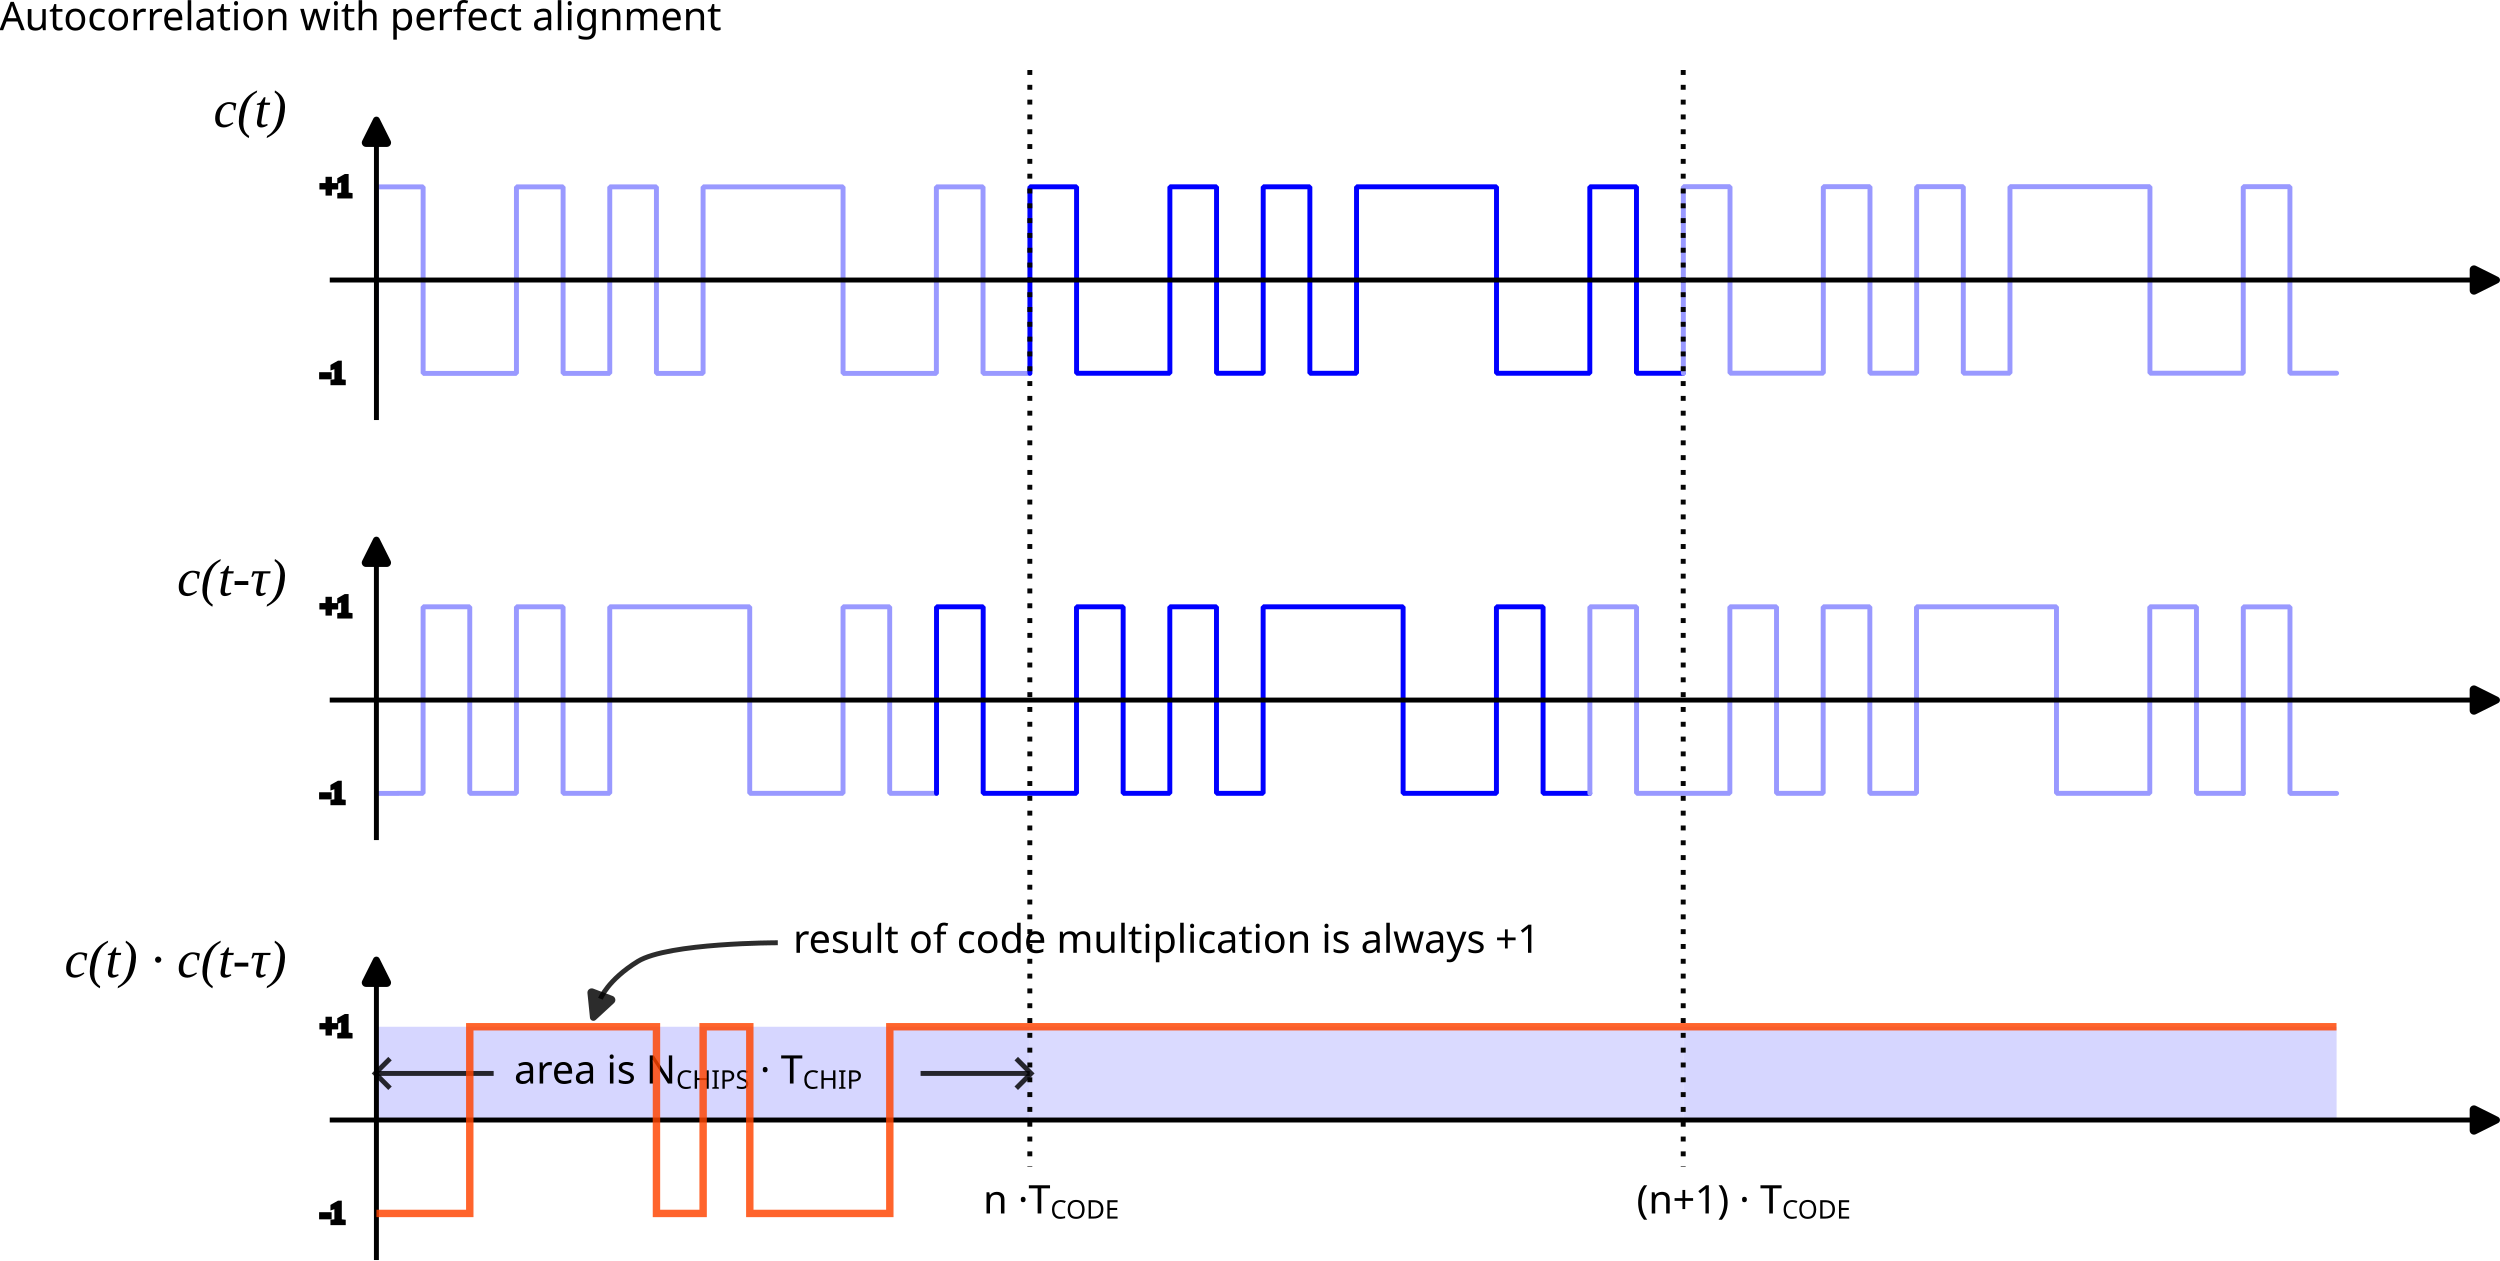
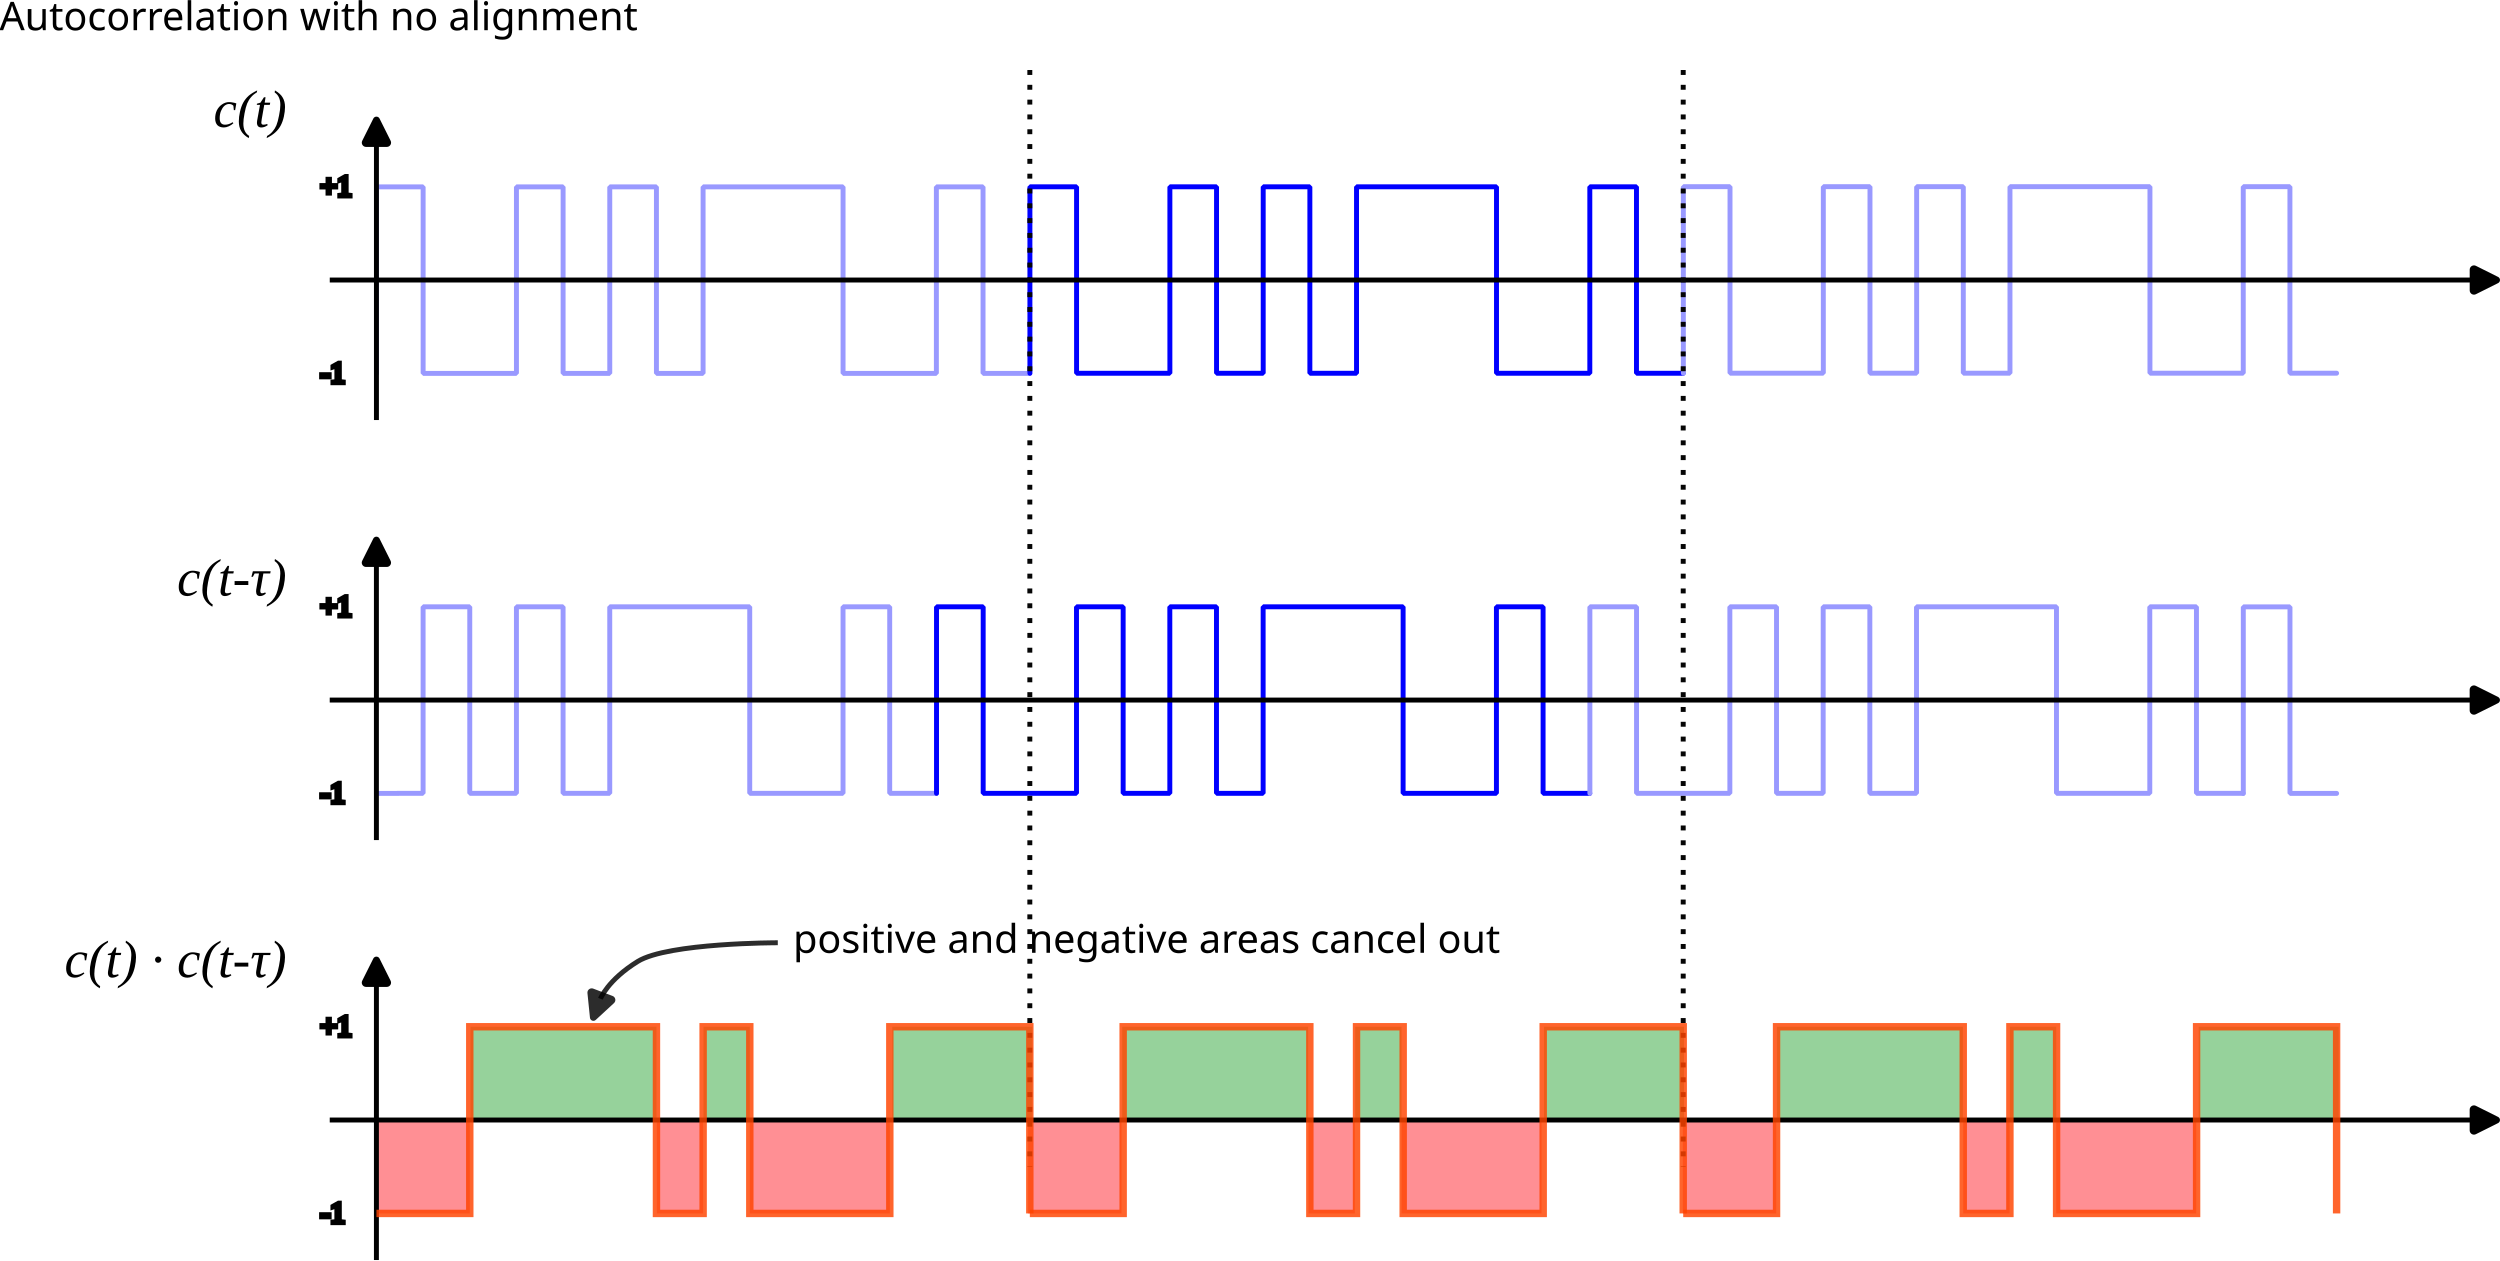
<svg xmlns="http://www.w3.org/2000/svg" width="267.834mm" height="134.991mm" viewBox="0 0 267.834 134.991" version="1.1" id="svg1" xml:space="preserve">
  <defs id="defs1">
-     <marker style="overflow:visible" id="ArrowWide" refX="0" refY="0" orient="auto-start-reverse" markerWidth="1" markerHeight="1" viewBox="0 0 1 1" preserveAspectRatio="xMidYMid">
-       <path style="fill:none;stroke:context-stroke;stroke-width:1;stroke-linecap:butt" d="M 3,-3 0,0 3,3" transform="rotate(180,0.125,0)" id="path5" />
-     </marker>
    <marker style="overflow:visible" id="RoundedArrow-1" refX="0" refY="0" orient="auto-start-reverse" markerWidth="1" markerHeight="1" viewBox="0 0 1 1" preserveAspectRatio="xMidYMid">
      <path transform="scale(0.7)" d="m -0.211,-4.106 6.422,3.211 a 1,1 90 0 1 0,1.789 L -0.211,4.106 A 1.236,1.236 31.717 0 1 -2,3 v -6 a 1.236,1.236 148.283 0 1 1.789,-1.106 z" style="fill:context-stroke;fill-rule:evenodd;stroke:none" id="path8-8" />
    </marker>
    <marker style="overflow:visible" id="marker4-7" refX="0" refY="0" orient="auto-start-reverse" markerWidth="1" markerHeight="1" viewBox="0 0 1 1" preserveAspectRatio="xMidYMid">
      <path transform="scale(0.7)" d="m -0.211,-4.106 6.422,3.211 a 1,1 90 0 1 0,1.789 L -0.211,4.106 A 1.236,1.236 31.717 0 1 -2,3 v -6 a 1.236,1.236 148.283 0 1 1.789,-1.106 z" style="fill:context-stroke;fill-rule:evenodd;stroke:none" id="path4-87" />
    </marker>
    <marker style="overflow:visible" id="RoundedArrow-1-2" refX="0" refY="0" orient="auto-start-reverse" markerWidth="1" markerHeight="1" viewBox="0 0 1 1" preserveAspectRatio="xMidYMid">
      <path transform="scale(0.7)" d="m -0.211,-4.106 6.422,3.211 a 1,1 90 0 1 0,1.789 L -0.211,4.106 A 1.236,1.236 31.717 0 1 -2,3 v -6 a 1.236,1.236 148.283 0 1 1.789,-1.106 z" style="fill:context-stroke;fill-rule:evenodd;stroke:none" id="path8-8-7" />
    </marker>
    <marker style="overflow:visible" id="marker4-7-3" refX="0" refY="0" orient="auto-start-reverse" markerWidth="1" markerHeight="1" viewBox="0 0 1 1" preserveAspectRatio="xMidYMid">
      <path transform="scale(0.7)" d="m -0.211,-4.106 6.422,3.211 a 1,1 90 0 1 0,1.789 L -0.211,4.106 A 1.236,1.236 31.717 0 1 -2,3 v -6 a 1.236,1.236 148.283 0 1 1.789,-1.106 z" style="fill:context-stroke;fill-rule:evenodd;stroke:none" id="path4-87-9" />
    </marker>
    <marker style="overflow:visible" id="RoundedArrow-1-2-6" refX="0" refY="0" orient="auto-start-reverse" markerWidth="1" markerHeight="1" viewBox="0 0 1 1" preserveAspectRatio="xMidYMid">
      <path transform="scale(0.7)" d="m -0.211,-4.106 6.422,3.211 a 1,1 90 0 1 0,1.789 L -0.211,4.106 A 1.236,1.236 31.717 0 1 -2,3 v -6 a 1.236,1.236 148.283 0 1 1.789,-1.106 z" style="fill:context-stroke;fill-rule:evenodd;stroke:none" id="path8-8-7-8" />
    </marker>
    <marker style="overflow:visible" id="marker4-7-3-3" refX="0" refY="0" orient="auto-start-reverse" markerWidth="1" markerHeight="1" viewBox="0 0 1 1" preserveAspectRatio="xMidYMid">
      <path transform="scale(0.7)" d="m -0.211,-4.106 6.422,3.211 a 1,1 90 0 1 0,1.789 L -0.211,4.106 A 1.236,1.236 31.717 0 1 -2,3 v -6 a 1.236,1.236 148.283 0 1 1.789,-1.106 z" style="fill:context-stroke;fill-rule:evenodd;stroke:none" id="path4-87-9-8" />
    </marker>
  </defs>
  <g id="layer1" transform="translate(0.3286607,-25)">
    <g id="g6" transform="translate(-4.739287,-95.26458)">
      <path style="fill:none;stroke:#9999ff;stroke-width:0.529;stroke-linecap:round;stroke-linejoin:bevel;stroke-dasharray:none;stroke-opacity:1" d="m 44.743,160.265 v -19.982 h 4.999 v 19.982 h 9.997 v -19.982 h 4.999 v 19.982 h 4.999 v -19.982 h 4.999 v 19.982 h 4.999 v -19.982 h 14.996 v 19.982 h 9.997 v -19.982 h 4.999 v 19.982 h 4.999" id="path1-4" />
      <path style="fill:none;stroke:#0000ff;stroke-width:0.529;stroke-linecap:round;stroke-linejoin:bevel;stroke-dasharray:none;stroke-opacity:1" d="m 114.748,160.256 v -19.982 h 4.999 v 19.982 h 9.997 v -19.982 h 4.999 v 19.982 h 4.999 v -19.982 h 4.999 v 19.982 h 4.999 v -19.982 h 14.996 v 19.982 h 9.997 v -19.982 h 4.999 v 19.982 h 4.999" id="path1-9-9" />
      <path style="fill:none;stroke:#9999ff;stroke-width:0.529;stroke-linecap:round;stroke-linejoin:bevel;stroke-dasharray:none;stroke-opacity:1" d="m 184.754,160.246 v -19.982 h 4.999 v 19.982 h 9.997 v -19.982 h 4.999 v 19.982 h 4.999 v -19.982 h 4.999 v 19.982 h 4.999 v -19.982 h 14.996 v 19.982 h 9.997 v -19.982 h 4.999 v 19.982 h 4.999" id="path1-3-1" />
      <g id="g4-5" transform="translate(-0.2607124,55.26458)">
        <path style="fill:#000000;stroke:#000000;stroke-width:0.529;stroke-dasharray:none;stroke-opacity:1;marker-end:url(#RoundedArrow-1)" d="M 40,95 H 270" id="path2-5" />
        <path style="fill:#000000;stroke:#000000;stroke-width:0.529;stroke-dasharray:none;stroke-opacity:1;marker-end:url(#marker4-7)" d="M 45,110 V 80" id="path3-5" />
        <text xml:space="preserve" style="font-size:3.175px;writing-mode:lr-tb;direction:ltr;fill:#000000;stroke:#000000;stroke-width:0.529;stroke-dasharray:none;stroke-opacity:1" x="39" y="86" id="text4-8">
          <tspan id="tspan4-2" style="stroke-width:0.529" x="39" y="86">+1</tspan>
        </text>
        <text xml:space="preserve" style="font-size:3.175px;writing-mode:lr-tb;direction:ltr;fill:#000000;stroke:#000000;stroke-width:0.529;stroke-dasharray:none;stroke-opacity:1" x="39" y="106" id="text4-1-9">
          <tspan id="tspan4-5-8" style="stroke-width:0.529" x="39" y="106">-1</tspan>
        </text>
      </g>
    </g>
    <g id="g6-1" transform="translate(-4.743173,-50.26458)">
      <path style="fill:none;stroke:#9999ff;stroke-width:0.529;stroke-linecap:round;stroke-linejoin:bevel;stroke-dasharray:none;stroke-opacity:1" d="m 44.743,160.265 5,-0.009 v -19.982 h 4.999 v 19.982 h 4.999 v -19.982 h 4.999 v 19.982 h 4.999 v -19.982 h 14.996 v 19.982 h 9.997 v -19.982 h 4.999 v 19.982 h 4.999" id="path1-4-0" />
      <path style="fill:none;stroke:#0000ff;stroke-width:0.529;stroke-linecap:round;stroke-linejoin:bevel;stroke-dasharray:none;stroke-opacity:1" d="m 104.747,160.256 v -19.982 h 4.999 v 19.982 h 9.997 v -19.982 h 4.999 v 19.982 h 4.999 v -19.982 h 4.999 v 19.982 h 4.999 v -19.982 h 14.996 v 19.982 h 9.997 v -19.982 h 4.999 v 19.982 h 4.999" id="path1-9-9-3" />
      <path style="fill:none;stroke:#9999ff;stroke-width:0.529;stroke-linecap:round;stroke-linejoin:bevel;stroke-dasharray:none;stroke-opacity:1" d="m 174.744,160.256 v -19.982 h 4.999 v 19.982 h 9.997 v -19.982 h 4.999 v 19.982 h 4.999 v -19.982 h 4.999 v 19.982 h 4.999 v -19.982 h 14.996 v 19.982 h 9.997 v -19.982 h 4.999 v 19.982 h 4.999" id="path1-3-1-0" />
      <path style="fill:none;stroke:#9999ff;stroke-width:0.529;stroke-linecap:round;stroke-linejoin:bevel;stroke-dasharray:none;stroke-opacity:1" d="m 244.748,160.265 v -19.982 h 4.999 v 19.982 l 4.996,0" id="path1-3-1-0-4" />
      <g id="g4-5-0" transform="translate(-0.2607124,55.26458)">
        <path style="fill:#000000;stroke:#000000;stroke-width:0.529;stroke-dasharray:none;stroke-opacity:1;marker-end:url(#RoundedArrow-1-2)" d="M 40,95 H 270" id="path2-5-3" />
        <path style="fill:#000000;stroke:#000000;stroke-width:0.529;stroke-dasharray:none;stroke-opacity:1;marker-end:url(#marker4-7-3)" d="M 45,110 V 80" id="path3-5-8" />
        <text xml:space="preserve" style="font-size:3.175px;writing-mode:lr-tb;direction:ltr;fill:#000000;stroke:#000000;stroke-width:0.529;stroke-dasharray:none;stroke-opacity:1" x="39" y="86" id="text4-8-3">
          <tspan id="tspan4-2-6" style="stroke-width:0.529" x="39" y="86">+1</tspan>
        </text>
        <text xml:space="preserve" style="font-size:3.175px;writing-mode:lr-tb;direction:ltr;fill:#000000;stroke:#000000;stroke-width:0.529;stroke-dasharray:none;stroke-opacity:1" x="39" y="106" id="text4-1-9-0">
          <tspan id="tspan4-5-8-4" style="stroke-width:0.529" x="39" y="106">-1</tspan>
        </text>
      </g>
    </g>
-     <g id="g6-1-9" transform="translate(-4.741877,-5.273634)">
-       <rect style="fill:#d6d6ff;fill-opacity:1;stroke:none;stroke-width:0.529;stroke-dasharray:none;stroke-opacity:1" id="rect1" width="70" height="10" x="44.742" y="140.274" />
-       <rect style="fill:#d6d6ff;fill-opacity:0.9;stroke:none;stroke-width:0.529;stroke-dasharray:none;stroke-opacity:1" id="rect1-1" width="70" height="10" x="114.742" y="140.274" />
-       <rect style="fill:#d6d6ff;fill-opacity:1;stroke:none;stroke-width:0.529;stroke-dasharray:none;stroke-opacity:1" id="rect1-1-4" width="70" height="10" x="184.742" y="140.274" />
-       <g id="g4-5-0-9" transform="translate(-0.2607124,55.26458)">
-         <path style="fill:#000000;stroke:#000000;stroke-width:0.529;stroke-dasharray:none;stroke-opacity:1;marker-end:url(#RoundedArrow-1-2-6)" d="M 40,95 H 270" id="path2-5-3-7" />
-         <path style="fill:#000000;stroke:#000000;stroke-width:0.529;stroke-dasharray:none;stroke-opacity:1;marker-end:url(#marker4-7-3-3)" d="M 45,110 V 80" id="path3-5-8-5" />
-         <text xml:space="preserve" style="font-size:3.175px;writing-mode:lr-tb;direction:ltr;fill:#000000;stroke:#000000;stroke-width:0.529;stroke-dasharray:none;stroke-opacity:1" x="39" y="86" id="text4-8-3-5">
-           <tspan id="tspan4-2-6-2" style="stroke-width:0.529" x="39" y="86">+1</tspan>
-         </text>
-         <text xml:space="preserve" style="font-size:3.175px;writing-mode:lr-tb;direction:ltr;fill:#000000;stroke:#000000;stroke-width:0.529;stroke-dasharray:none;stroke-opacity:1" x="39" y="106" id="text4-1-9-0-4">
-           <tspan id="tspan4-5-8-4-9" style="stroke-width:0.529" x="39" y="106">-1</tspan>
-         </text>
-       </g>
-       <path style="fill:#0000ff;fill-opacity:0;stroke:#000000;stroke-width:0.529;stroke-dasharray:none;stroke-opacity:0.827;marker-start:url(#ArrowWide);marker-end:url(#ArrowWide)" d="M 44.742,145.274 H 114.742" id="path4" />
-       <rect style="fill:#d6d6ff;fill-opacity:1;stroke:none;stroke-width:0.529;stroke-dasharray:none;stroke-opacity:1" id="rect1-2" width="45.737" height="7.661" x="57.301" y="141.473" />
-       <text xml:space="preserve" style="font-style:italic;font-variant:normal;font-weight:normal;font-stretch:normal;font-size:4.233px;font-family:'Times New Roman';-inkscape-font-specification:'Times New Roman,  Italic';writing-mode:lr-tb;direction:ltr;fill:none;fill-opacity:1;stroke:#ff4400;stroke-width:0.794;stroke-dasharray:none;stroke-opacity:0.827" x="54.755" y="141.087" id="text1" transform="translate(4.741877,5.273634)">
-         <tspan id="tspan1" style="font-style:normal;font-variant:normal;font-weight:normal;font-stretch:normal;font-size:4.233px;font-family:'Noto Sans Adlam';-inkscape-font-specification:'Noto Sans Adlam';fill:#000000;fill-opacity:1;stroke:none;stroke-width:0.794" x="54.755" y="141.087">area is N<tspan style="font-size:65%;baseline-shift:sub" id="tspan3">CHIPS</tspan> · T<tspan style="font-size:65%;baseline-shift:sub" id="tspan4">CHIP</tspan>
-         </tspan>
+     <rect style="fill:#ff8f94;fill-opacity:1;stroke:none;stroke-width:0.529;stroke-dasharray:none;stroke-opacity:1" id="rect1" width="10" height="10" x="40" y="145" />
+     <rect style="fill:#96d29b;fill-opacity:1;stroke:none;stroke-width:0.529;stroke-dasharray:none;stroke-opacity:1" id="rect1-4" width="19.922" height="10" x="50.078" y="135" />
+     <rect style="fill:#ff8f94;fill-opacity:1;stroke:none;stroke-width:0.529;stroke-dasharray:none;stroke-opacity:1" id="rect1-4-1" width="4.961" height="10" x="70.039" y="145" />
+     <rect style="fill:#96d29b;fill-opacity:1;stroke:none;stroke-width:0.529;stroke-dasharray:none;stroke-opacity:1" id="rect1-4-1-2" width="4.961" height="10" x="75.039" y="135" />
+     <rect style="fill:#ff8f94;fill-opacity:1;stroke:none;stroke-width:0.529;stroke-dasharray:none;stroke-opacity:1" id="rect1-4-1-2-8" width="15" height="10" x="80" y="145" />
+     <rect style="fill:#96d29b;fill-opacity:1;stroke:none;stroke-width:0.529;stroke-dasharray:none;stroke-opacity:1" id="rect1-4-1-2-8-3" width="15" height="10" x="95.265" y="135" />
+     <rect style="fill:#ff8f94;fill-opacity:1;stroke:none;stroke-width:0.529;stroke-dasharray:none;stroke-opacity:1" id="rect1-6" width="10" height="10" x="109.821" y="145" />
+     <rect style="fill:#96d29b;fill-opacity:1;stroke:none;stroke-width:0.529;stroke-dasharray:none;stroke-opacity:1" id="rect1-4-8" width="19.922" height="10" x="119.899" y="135" />
+     <rect style="fill:#ff8f94;fill-opacity:1;stroke:none;stroke-width:0.529;stroke-dasharray:none;stroke-opacity:1" id="rect1-4-1-9" width="4.961" height="10" x="139.86" y="145" />
+     <rect style="fill:#96d29b;fill-opacity:1;stroke:none;stroke-width:0.529;stroke-dasharray:none;stroke-opacity:1" id="rect1-4-1-2-0" width="4.961" height="10" x="144.86" y="135" />
+     <rect style="fill:#ff8f94;fill-opacity:1;stroke:none;stroke-width:0.529;stroke-dasharray:none;stroke-opacity:1" id="rect1-4-1-2-8-6" width="15" height="10" x="149.821" y="145" />
+     <rect style="fill:#96d29b;fill-opacity:1;stroke:none;stroke-width:0.529;stroke-dasharray:none;stroke-opacity:1" id="rect1-4-1-2-8-3-8" width="15" height="10" x="165.086" y="135" />
+     <rect style="fill:#ff8f94;fill-opacity:1;stroke:none;stroke-width:0.529;stroke-dasharray:none;stroke-opacity:1" id="rect1-3" width="10" height="10" x="179.961" y="145" />
+     <rect style="fill:#96d29b;fill-opacity:1;stroke:none;stroke-width:0.529;stroke-dasharray:none;stroke-opacity:1" id="rect1-4-3" width="19.922" height="10" x="190.039" y="135" />
+     <rect style="fill:#ff8f94;fill-opacity:1;stroke:none;stroke-width:0.529;stroke-dasharray:none;stroke-opacity:1" id="rect1-4-1-7" width="4.961" height="10" x="210" y="145" />
+     <rect style="fill:#96d29b;fill-opacity:1;stroke:none;stroke-width:0.529;stroke-dasharray:none;stroke-opacity:1" id="rect1-4-1-2-3" width="4.961" height="10" x="215" y="135" />
+     <rect style="fill:#ff8f94;fill-opacity:1;stroke:none;stroke-width:0.529;stroke-dasharray:none;stroke-opacity:1" id="rect1-4-1-2-8-2" width="15" height="10" x="219.961" y="145" />
+     <rect style="fill:#96d29b;fill-opacity:1;stroke:none;stroke-width:0.529;stroke-dasharray:none;stroke-opacity:1" id="rect1-4-1-2-8-3-6" width="15" height="10" x="235.226" y="135" />
+     <g id="g4-5-0-9" transform="translate(-5.00259,49.99094)">
+       <path style="fill:#000000;stroke:#000000;stroke-width:0.529;stroke-dasharray:none;stroke-opacity:1;marker-end:url(#RoundedArrow-1-2-6)" d="M 40,95 H 270" id="path2-5-3-7" />
+       <path style="fill:#000000;stroke:#000000;stroke-width:0.529;stroke-dasharray:none;stroke-opacity:1;marker-end:url(#marker4-7-3-3)" d="M 45,110 V 80" id="path3-5-8-5" />
+       <text xml:space="preserve" style="font-size:3.175px;writing-mode:lr-tb;direction:ltr;fill:#000000;stroke:#000000;stroke-width:0.529;stroke-dasharray:none;stroke-opacity:1" x="39" y="86" id="text4-8-3-5">
+         <tspan id="tspan4-2-6-2" style="stroke-width:0.529" x="39" y="86">+1</tspan>
      </text>
-       <text xml:space="preserve" style="font-style:italic;font-variant:normal;font-weight:normal;font-stretch:normal;font-size:4.233px;font-family:'Times New Roman';-inkscape-font-specification:'Times New Roman,  Italic';writing-mode:lr-tb;direction:ltr;fill:none;fill-opacity:1;stroke:#ff4400;stroke-width:0.794;stroke-dasharray:none;stroke-opacity:0.827" x="89.381" y="132.349" id="text1-1">
-         <tspan style="font-style:normal;font-variant:normal;font-weight:normal;font-stretch:normal;font-size:4.233px;font-family:'Noto Sans Adlam';-inkscape-font-specification:'Noto Sans Adlam';fill:#000000;fill-opacity:1;stroke:none;stroke-width:0.794" x="89.381" y="132.349" id="tspan5">result of code multiplication is always +1</tspan>
+       <text xml:space="preserve" style="font-size:3.175px;writing-mode:lr-tb;direction:ltr;fill:#000000;stroke:#000000;stroke-width:0.529;stroke-dasharray:none;stroke-opacity:1" x="39" y="106" id="text4-1-9-0-4">
+         <tspan id="tspan4-5-8-4-9" style="stroke-width:0.529" x="39" y="106">-1</tspan>
      </text>
-       <text xml:space="preserve" style="font-style:italic;font-variant:normal;font-weight:normal;font-stretch:normal;font-size:4.233px;font-family:'Times New Roman';-inkscape-font-specification:'Times New Roman,  Italic';writing-mode:lr-tb;direction:ltr;fill:none;fill-opacity:1;stroke:#ff4400;stroke-width:0.794;stroke-dasharray:none;stroke-opacity:0.827" x="4.359" y="33.511" id="text1-1-7">
-         <tspan style="font-style:normal;font-variant:normal;font-weight:normal;font-stretch:normal;font-size:4.233px;font-family:'Noto Sans Adlam';-inkscape-font-specification:'Noto Sans Adlam';fill:#000000;fill-opacity:1;stroke:none;stroke-width:0.794" x="4.359" y="33.511" id="tspan5-6">Autocorrelation with perfect alignment</tspan>
-       </text>
-       <path style="fill:none;fill-opacity:1;stroke:#000000;stroke-width:0.529;stroke-dasharray:none;stroke-opacity:0.827;marker-end:url(#RoundedArrow-1)" d="m 87.742,131.274 c 0,0 -11.756,-0.005 -15,2 -3.244,2.005 -4,4 -4,4" id="path6" />
    </g>
+     <text xml:space="preserve" style="font-style:italic;font-variant:normal;font-weight:normal;font-stretch:normal;font-size:4.233px;font-family:'Times New Roman';-inkscape-font-specification:'Times New Roman,  Italic';writing-mode:lr-tb;direction:ltr;fill:none;fill-opacity:1;stroke:#ff4400;stroke-width:0.794;stroke-dasharray:none;stroke-opacity:0.827" x="84.639" y="127.075" id="text1-1">
+       <tspan style="font-style:normal;font-variant:normal;font-weight:normal;font-stretch:normal;font-size:4.233px;font-family:'Noto Sans Adlam';-inkscape-font-specification:'Noto Sans Adlam';fill:#000000;fill-opacity:1;stroke:none;stroke-width:0.794" x="84.639" y="127.075" id="tspan5">positive and negative areas cancel out</tspan>
+     </text>
+     <text xml:space="preserve" style="font-style:italic;font-variant:normal;font-weight:normal;font-stretch:normal;font-size:4.233px;font-family:'Times New Roman';-inkscape-font-specification:'Times New Roman,  Italic';writing-mode:lr-tb;direction:ltr;fill:none;fill-opacity:1;stroke:#ff4400;stroke-width:0.794;stroke-dasharray:none;stroke-opacity:0.827" x="-0.382" y="28.237" id="text1-1-7">
+       <tspan style="font-style:normal;font-variant:normal;font-weight:normal;font-stretch:normal;font-size:4.233px;font-family:'Noto Sans Adlam';-inkscape-font-specification:'Noto Sans Adlam';fill:#000000;fill-opacity:1;stroke:none;stroke-width:0.794" x="-0.382" y="28.237" id="tspan5-6">Autocorrelation with no alignment</tspan>
+     </text>
+     <path style="fill:none;fill-opacity:1;stroke:#000000;stroke-width:0.529;stroke-dasharray:none;stroke-opacity:0.827;marker-end:url(#RoundedArrow-1)" d="m 83,126 c 0,0 -11.756,-0.005 -15,2 -3.244,2.005 -4,4 -4,4" id="path6" />
    <path style="fill:none;stroke:#050505;stroke-width:0.529;stroke-dasharray:0.529, 1.058;stroke-dashoffset:0;stroke-opacity:1" d="M 110,32.5 V 150" id="path9" />
    <path style="fill:none;stroke:#050505;stroke-width:0.529;stroke-dasharray:0.529, 1.058;stroke-dashoffset:0;stroke-opacity:1" d="M 180,32.5 V 150" id="path6-6-0" />
    <text xml:space="preserve" style="font-size:5.644px;writing-mode:lr-tb;direction:ltr;fill:#000000;stroke:#000000;stroke-width:1;stroke-dasharray:none;stroke-opacity:1" x="18.65" y="88.793" id="text8-9-5-8">
      <tspan id="tspan8-1-4-6" style="font-style:italic;font-variant:normal;font-weight:normal;font-stretch:normal;font-size:5.644px;font-family:'Times New Roman';-inkscape-font-specification:'Times New Roman,  Italic';stroke:none;stroke-width:1;stroke-dasharray:none" x="18.65" y="88.793">c(t-τ)</tspan>
    </text>
    <text xml:space="preserve" style="font-size:5.644px;writing-mode:lr-tb;direction:ltr;fill:#000000;stroke:#000000;stroke-width:1;stroke-dasharray:none;stroke-opacity:1" x="6.584" y="129.676" id="text8-9-5-8-1">
      <tspan id="tspan8-1-4-6-4" style="font-style:italic;font-variant:normal;font-weight:normal;font-stretch:normal;font-size:5.644px;font-family:'Times New Roman';-inkscape-font-specification:'Times New Roman,  Italic';stroke:none;stroke-width:1;stroke-dasharray:none" x="6.584" y="129.676">c(t) · c(t-τ)</tspan>
    </text>
    <text xml:space="preserve" style="font-size:5.644px;writing-mode:lr-tb;direction:ltr;fill:#000000;stroke:#000000;stroke-width:1;stroke-dasharray:none;stroke-opacity:1" x="22.55" y="38.595" id="text8-9-5-8-3">
      <tspan id="tspan8-1-4-6-9" style="font-style:italic;font-variant:normal;font-weight:normal;font-stretch:normal;font-size:5.644px;font-family:'Times New Roman';-inkscape-font-specification:'Times New Roman,  Italic';stroke:none;stroke-width:1;stroke-dasharray:none" x="22.55" y="38.595">c(t)</tspan>
    </text>
-     <path style="fill:none;fill-opacity:1;stroke:#ff4400;stroke-width:0.794;stroke-dasharray:none;stroke-opacity:0.827" d="m 40,155 h 10 v -20 h 20 v 20 h 5 l -4e-6,-20 5,0 0,20 h 15 l 0,-20 H 110 h 8.75 6.562 6.562 6.562 6.562 6.562 6.562 6.562 6.562 6.562 6.562 6.562 6.562 6.562 6.562 6.562 6.562 6.562 6.562 6.562 6.562" id="path1" />
-     <text xml:space="preserve" style="font-style:italic;font-variant:normal;font-weight:normal;font-stretch:normal;font-size:4.233px;font-family:'Times New Roman';-inkscape-font-specification:'Times New Roman,  Italic';writing-mode:lr-tb;direction:ltr;fill:none;fill-opacity:1;stroke:#ff4400;stroke-width:0.794;stroke-dasharray:none;stroke-opacity:0.827" x="105" y="155" id="text1-2">
-       <tspan id="tspan1-6" style="font-style:normal;font-variant:normal;font-weight:normal;font-stretch:normal;font-size:4.233px;font-family:'Noto Sans Adlam';-inkscape-font-specification:'Noto Sans Adlam';fill:#000000;fill-opacity:1;stroke:none;stroke-width:0.794" x="105" y="155">n ·T<tspan style="font-size:65%;baseline-shift:sub" id="tspan2">CODE</tspan>
-       </tspan>
-     </text>
-     <text xml:space="preserve" style="font-style:italic;font-variant:normal;font-weight:normal;font-stretch:normal;font-size:4.233px;font-family:'Times New Roman';-inkscape-font-specification:'Times New Roman,  Italic';writing-mode:lr-tb;direction:ltr;fill:none;fill-opacity:1;stroke:#ff4400;stroke-width:0.794;stroke-dasharray:none;stroke-opacity:0.827" x="175" y="155" id="text1-2-7">
-       <tspan id="tspan1-6-3" style="font-style:normal;font-variant:normal;font-weight:normal;font-stretch:normal;font-size:4.233px;font-family:'Noto Sans Adlam';-inkscape-font-specification:'Noto Sans Adlam';fill:#000000;fill-opacity:1;stroke:none;stroke-width:0.794" x="175" y="155">(n+1) · T<tspan style="font-size:65%;baseline-shift:sub" id="tspan2-8">CODE</tspan>
-       </tspan>
-     </text>
+     <path style="fill:none;fill-opacity:1;stroke:#ff4400;stroke-width:0.794;stroke-dasharray:none;stroke-opacity:0.827" d="m 40,155 h 10 v -20 h 20 v 20 h 5 l -4e-6,-20 h 5 v 20 h 15 V 135 H 110 l 0,20" id="path1" />
+     <path style="fill:none;fill-opacity:1;stroke:#ff4400;stroke-width:0.794;stroke-dasharray:none;stroke-opacity:0.827" d="m 110,155 h 10 v -20 h 20 v 20 h 5 l -1e-5,-20 H 150 v 20 h 15 v -20 h 15 v 20" id="path1-3" />
+     <path style="fill:none;fill-opacity:1;stroke:#ff4400;stroke-width:0.794;stroke-dasharray:none;stroke-opacity:0.827" d="m 180,155 h 10 v -20 h 20 v 20 h 5 l -1e-5,-20 H 220 v 20 h 15 v -20 h 15 v 20" id="path1-3-3" />
  </g>
</svg>
